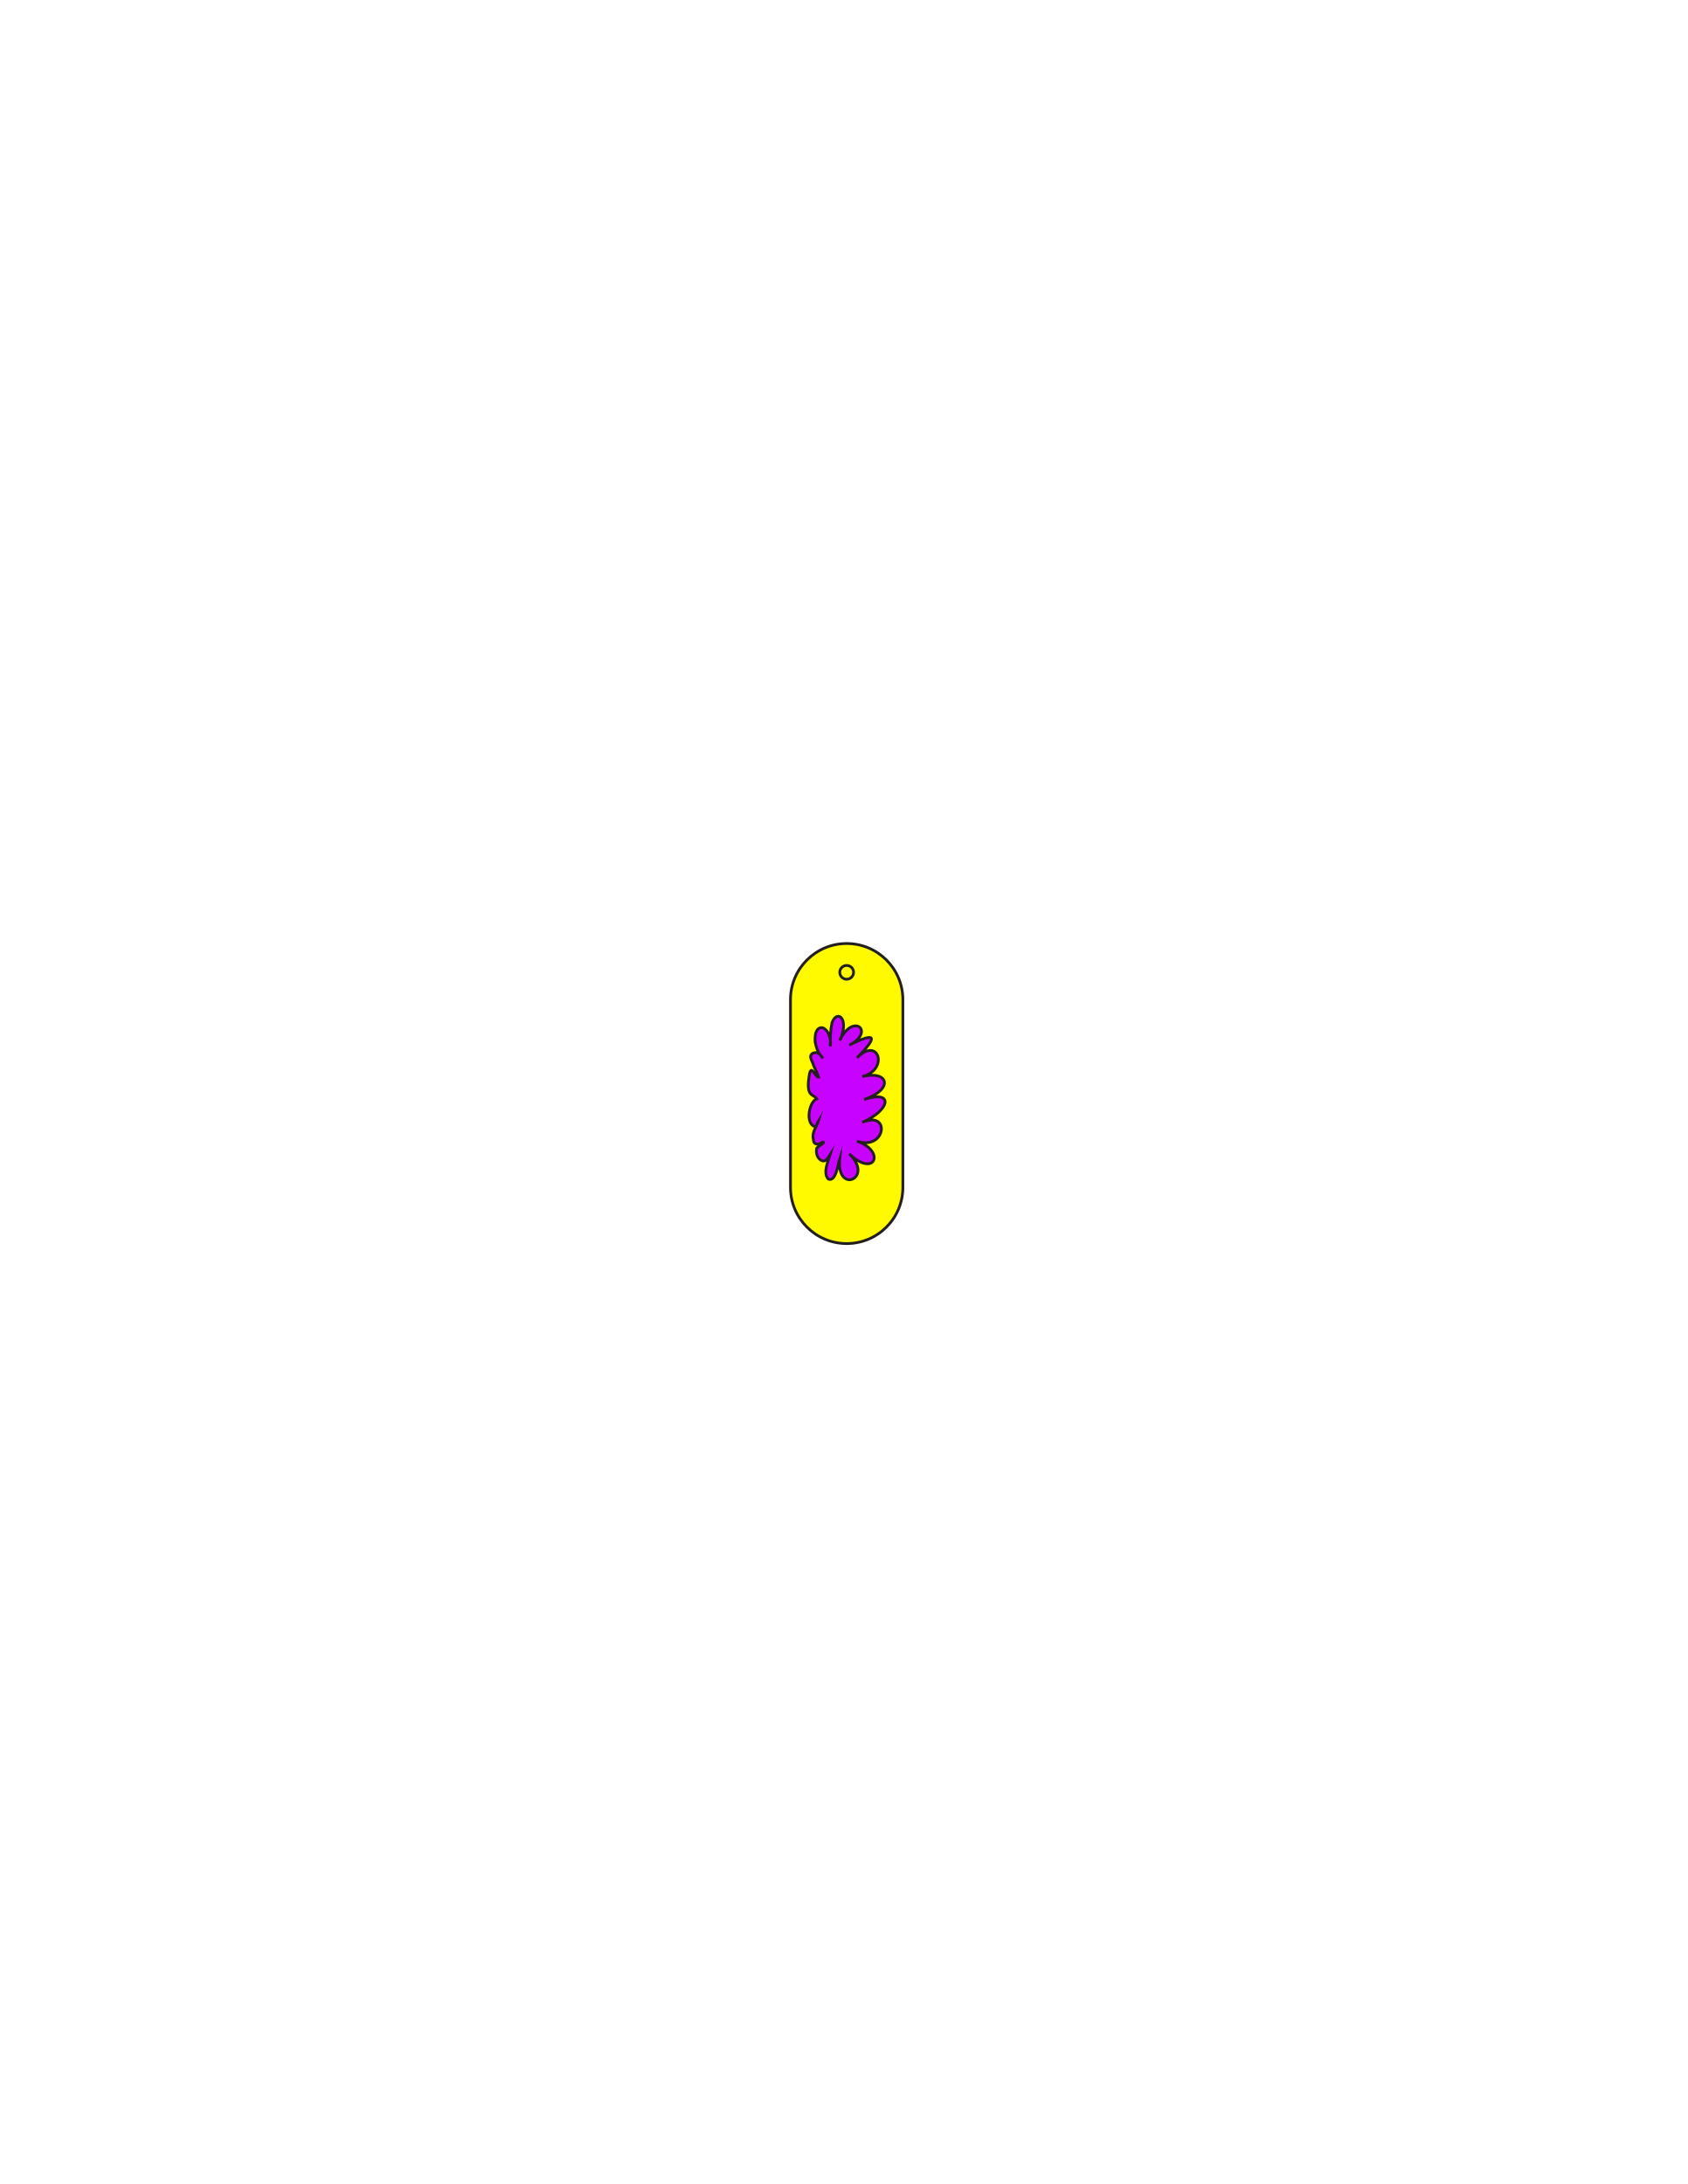
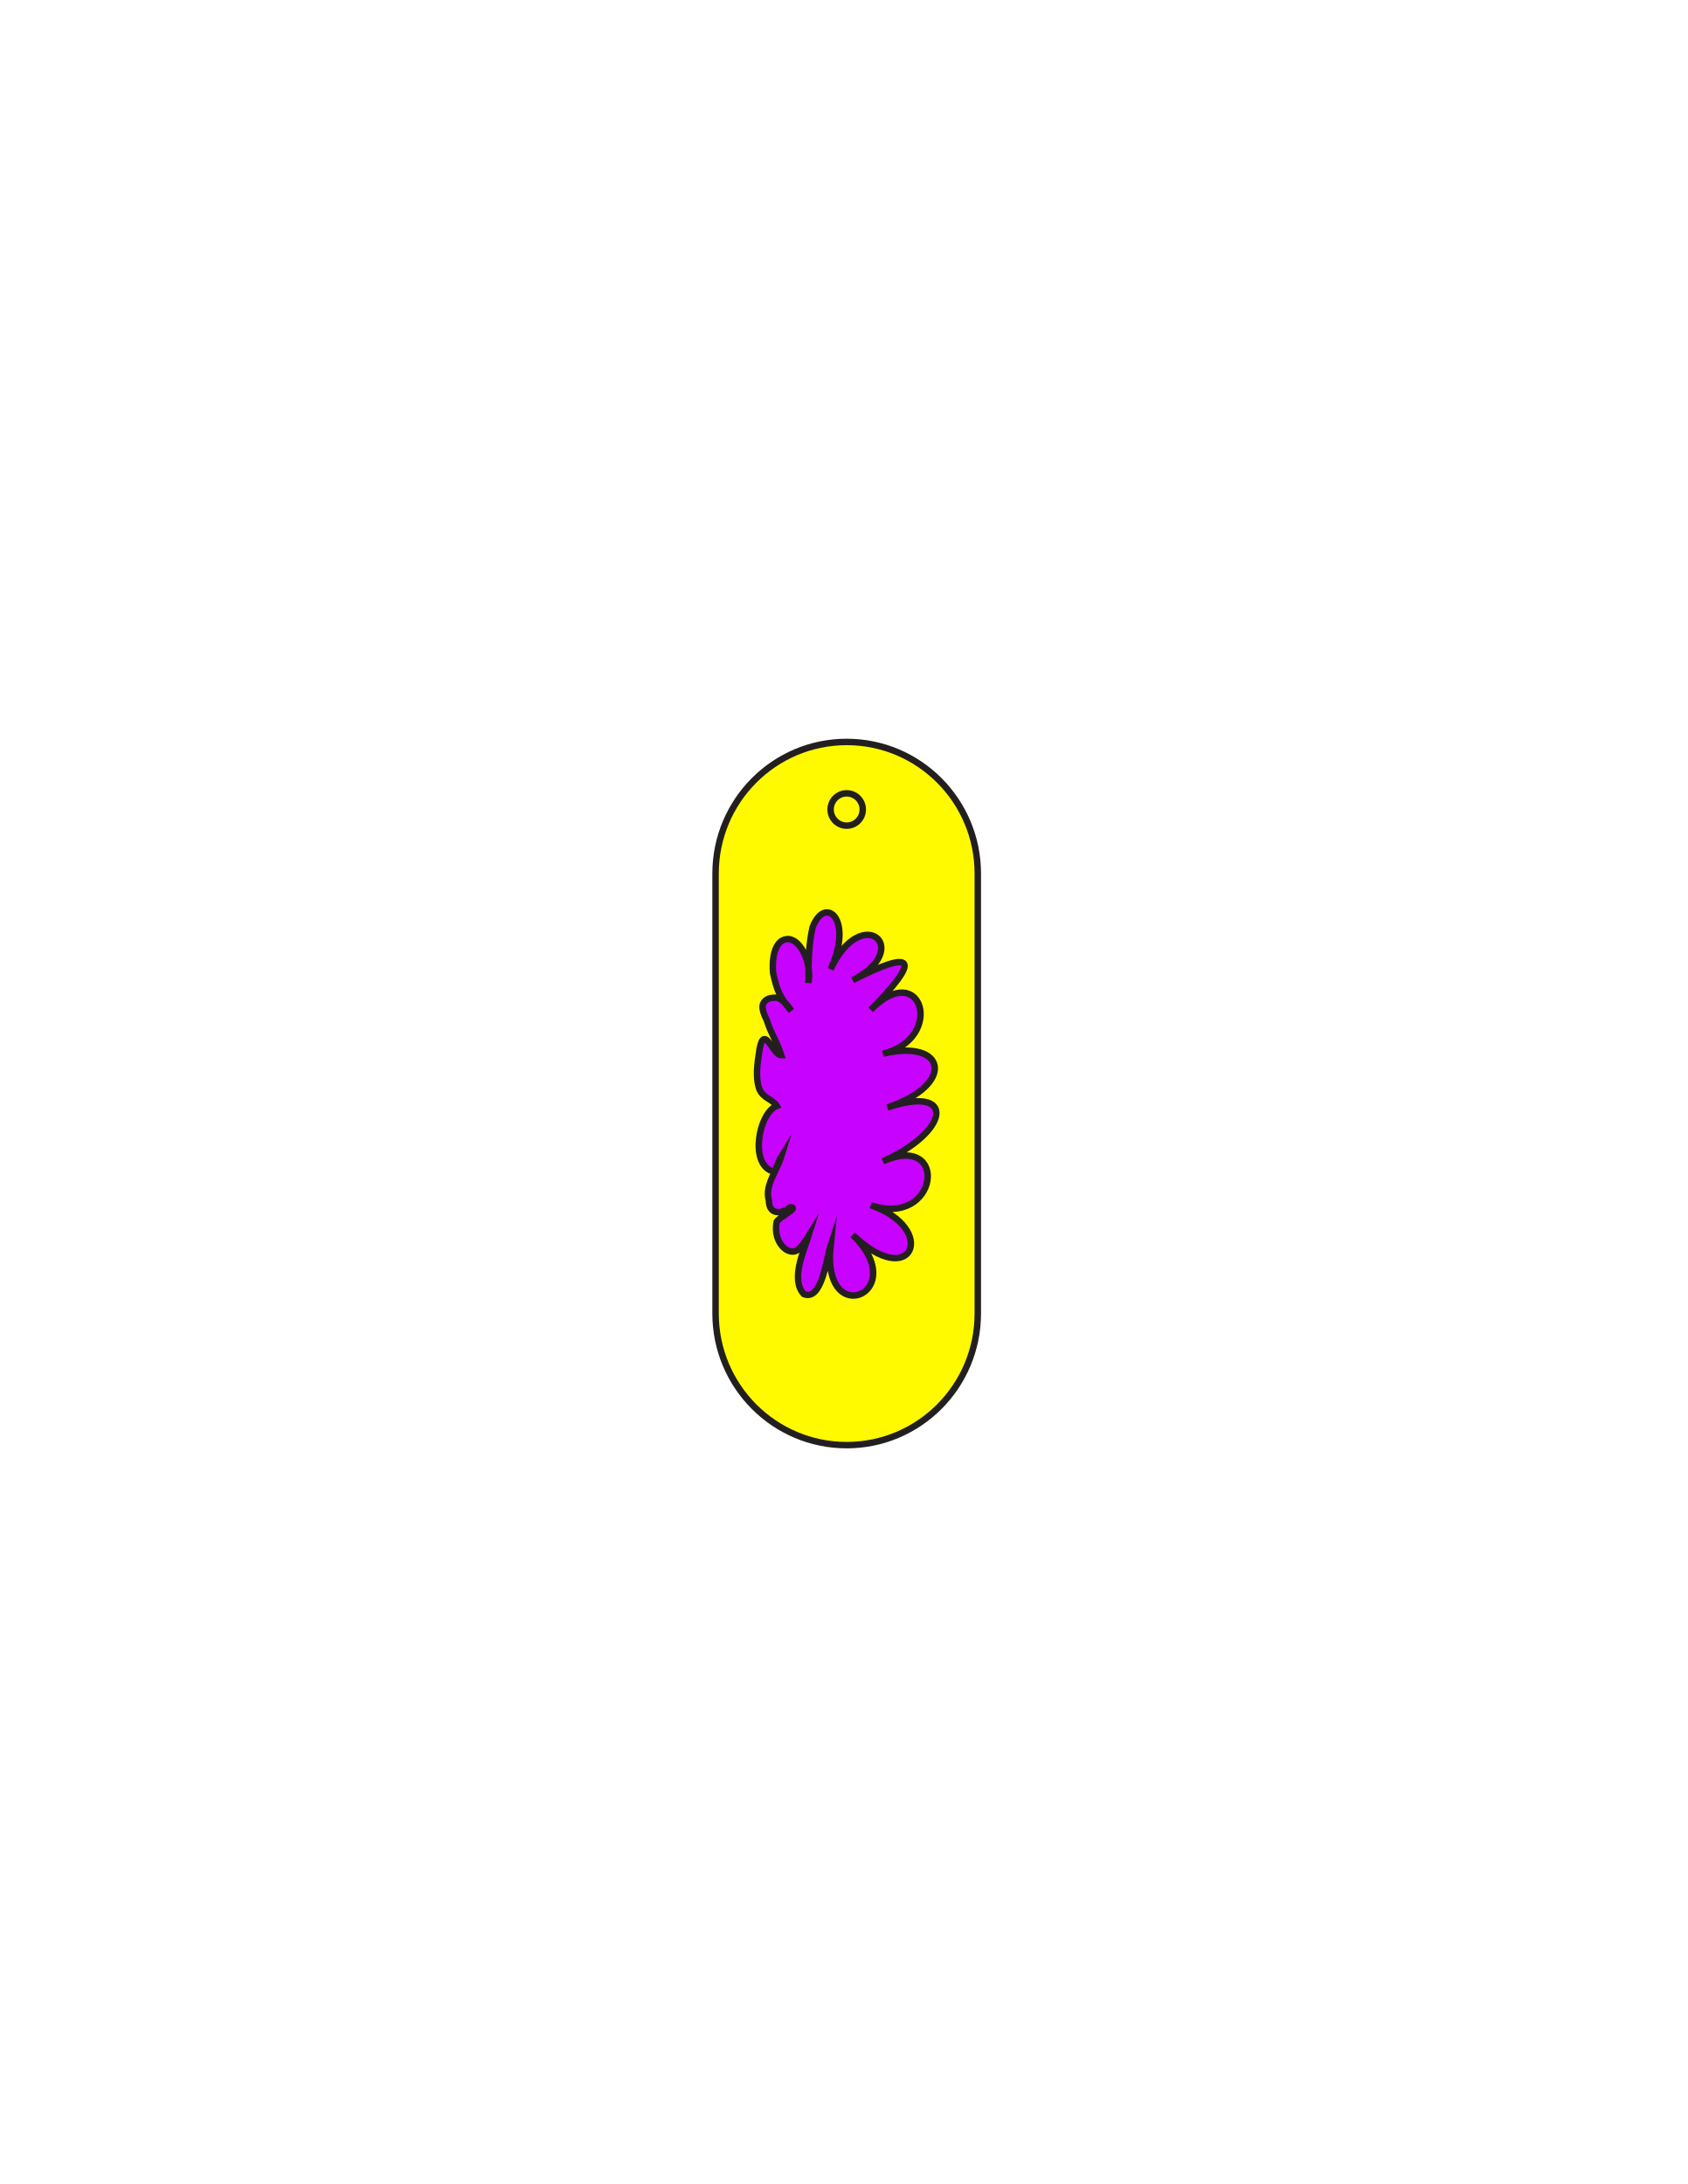
<svg xmlns="http://www.w3.org/2000/svg" version="1.1" id="Layer_1" x="0px" y="0px" width="612px" height="792px" viewBox="0 0 612 792" enable-background="new 0 0 612 792" xml:space="preserve">
-   <rect x="278.5" y="342.156" fill-opacity="0" fill="#231F20" width="57" height="108.807" />
-   <path class="primary_color" id="PRIMARY_13_" fill="#FFFA00" stroke="#231F20" stroke-miterlimit="10" d="M327.375,430.588  c0,11.253-9.122,20.375-20.375,20.375l0,0c-11.253,0-20.375-9.122-20.375-20.375v-68.057c0-11.253,9.122-20.375,20.375-20.375l0,0  c11.253,0,20.375,9.122,20.375,20.375V430.588z" />
-   <path class="secondary_color" id="SECONDARY_11_" fill="#C802FF" stroke="#231F20" stroke-miterlimit="10" d="M304.491,420.102  c-0.624,1.892-1.329,8.613-4.142,7.492c-2.111-2.241,0-6.721,0.705-8.961c-0.351,0.559-0.878,1.398-1.495,1.96  c-1.318,1.4-4.133-0.842-3.43-4.203c0.474-0.751,3.595-2.237,2.111-2.237c-1.407,1.12-3.326,1.177-3.326-1.064  c-0.704-2.238,1.217-4.536,1.919-6.777c-0.703,1.12-0.703,2.241-1.407,2.241c-3.519-1.123-2.109-8.962,0.705-10.081  c-0.704-1.12-2.11-1.12-2.726-2.662c-0.219-0.63-0.328-1.366-0.338-2.223c-0.011-0.858,0.078-1.839,0.256-2.96  c0.347-2.797,0.875-2.798,1.49-2.098c0.615,0.701,1.318,2.101,2.021,2.101c-0.703-2.238-1.568-3.231-2.27-5.471  c-0.977-1.897-0.66-2.522-0.22-2.941c0.44-0.42,0.967-0.492,1.671-0.492c0.703,0.002,1.671,0.913,2.375,2.032  c-1.796-2.091-2.257-3.206-2.827-5.874c-0.074-0.89-0.055-1.763,0.076-2.534c0.261-1.543,0.964-2.676,2.254-2.693  c0.615,0.018,1.23,0.404,1.759,1.033c1.053,1.26,1.758,3.501,1.405,5.741c0-3.36,0.001-5.599,0.636-8.575  c0.318-0.843,0.711-1.443,1.123-1.82c2.073-1.888,4.721,1.781,1.679,8.302c4.868-10.433,13.008-3.166,3.436,1.68  c9.572-4.846,10.76-3.434,2.803,4.585c7.957-8.019,11.637,4.436,1.891,6.796c9.746-2.36,11.463,4.726,0.693,8.321  c10.77-3.596,9.727,3.745-0.695,8.322c10.422-4.577,8.637,10.362-1.893,6.799c10.529,3.563,6.494,13.475-2.805,4.583  c5.811,5.557,2.465,10.013-0.518,9.328c-0.596-0.135-1.178-0.479-1.67-1.058c-0.49-0.581-0.891-1.399-1.123-2.489  C304.382,423.114,304.316,421.76,304.491,420.102z" />
-   <circle fill="none" stroke="#231F20" stroke-miterlimit="10" cx="307" cy="352.606" r="2.5" />
+   <rect x="240.5" y="269.06" fill-opacity="0" fill="#231F20" width="133" height="255" />
+   <path id="PRIMARY_13_" fill="#FFFA00" stroke="#231F20" stroke-width="2.338" stroke-miterlimit="10" d="M354.542,476.309  c0,26.372-21.285,47.751-47.542,47.751l0,0c-26.257,0-47.542-21.379-47.542-47.751V316.811c0-26.373,21.285-47.751,47.542-47.751  l0,0c26.257,0,47.542,21.378,47.542,47.751V476.309z" />
+   <path id="SECONDARY_11_" fill="#C802FF" stroke="#231F20" stroke-width="2.338" stroke-miterlimit="10" d="M301.145,451.732  c-1.456,4.434-3.1,20.187-9.665,17.559c-4.925-5.252,0.001-15.75,1.644-21c-0.818,1.309-2.048,3.277-3.488,4.593  c-3.076,3.282-9.644-1.973-8.003-9.851c1.105-1.76,8.388-5.243,4.927-5.243c-3.284,2.625-7.761,2.758-7.761-2.494  c-1.642-5.246,2.839-10.632,4.479-15.884c-1.641,2.625-1.639,5.252-3.282,5.252c-8.211-2.632-4.922-21.003,1.645-23.626  c-1.643-2.625-4.924-2.625-6.359-6.238c-0.511-1.477-0.766-3.202-0.789-5.209c-0.025-2.012,0.182-4.31,0.597-6.938  c0.809-6.555,2.042-6.557,3.477-4.916c1.436,1.644,3.076,4.923,4.717,4.923c-1.641-5.245-3.66-7.573-5.297-12.821  c-2.278-4.447-1.539-5.912-0.514-6.894c1.028-0.984,2.256-1.154,3.899-1.154c1.641,0.005,3.898,2.14,5.541,4.763  c-4.192-4.9-5.267-7.514-6.596-13.767c-0.173-2.085-0.127-4.131,0.178-5.939c0.608-3.616,2.25-6.271,5.26-6.313  c1.436,0.042,2.871,0.948,4.105,2.422c2.457,2.952,4.102,8.205,3.279,13.455c0-7.875,0.002-13.121,1.485-20.097  c0.743-1.975,1.659-3.382,2.62-4.266c4.838-4.424,11.015,4.175,3.918,19.456c11.357-24.45,30.353-7.42,8.018,3.937  c22.335-11.356,25.105-8.047,6.539,10.746c18.566-18.792,27.152,10.395,4.412,15.927c22.74-5.532,26.746,11.075,1.617,19.501  c25.129-8.427,22.695,8.777-1.622,19.505c24.317-10.728,20.152,24.285-4.416,15.934c24.568,8.352,15.153,31.579-6.544,10.74  c13.558,13.022,5.751,23.466-1.208,21.861c-1.391-0.315-2.749-1.121-3.897-2.479c-1.144-1.361-2.078-3.279-2.621-5.833  C300.892,458.793,300.737,455.619,301.145,451.732z" />
+   <ellipse fill="none" stroke="#231F20" stroke-width="2.338" stroke-miterlimit="10" cx="307" cy="293.551" rx="5.833" ry="5.859" />
</svg>
